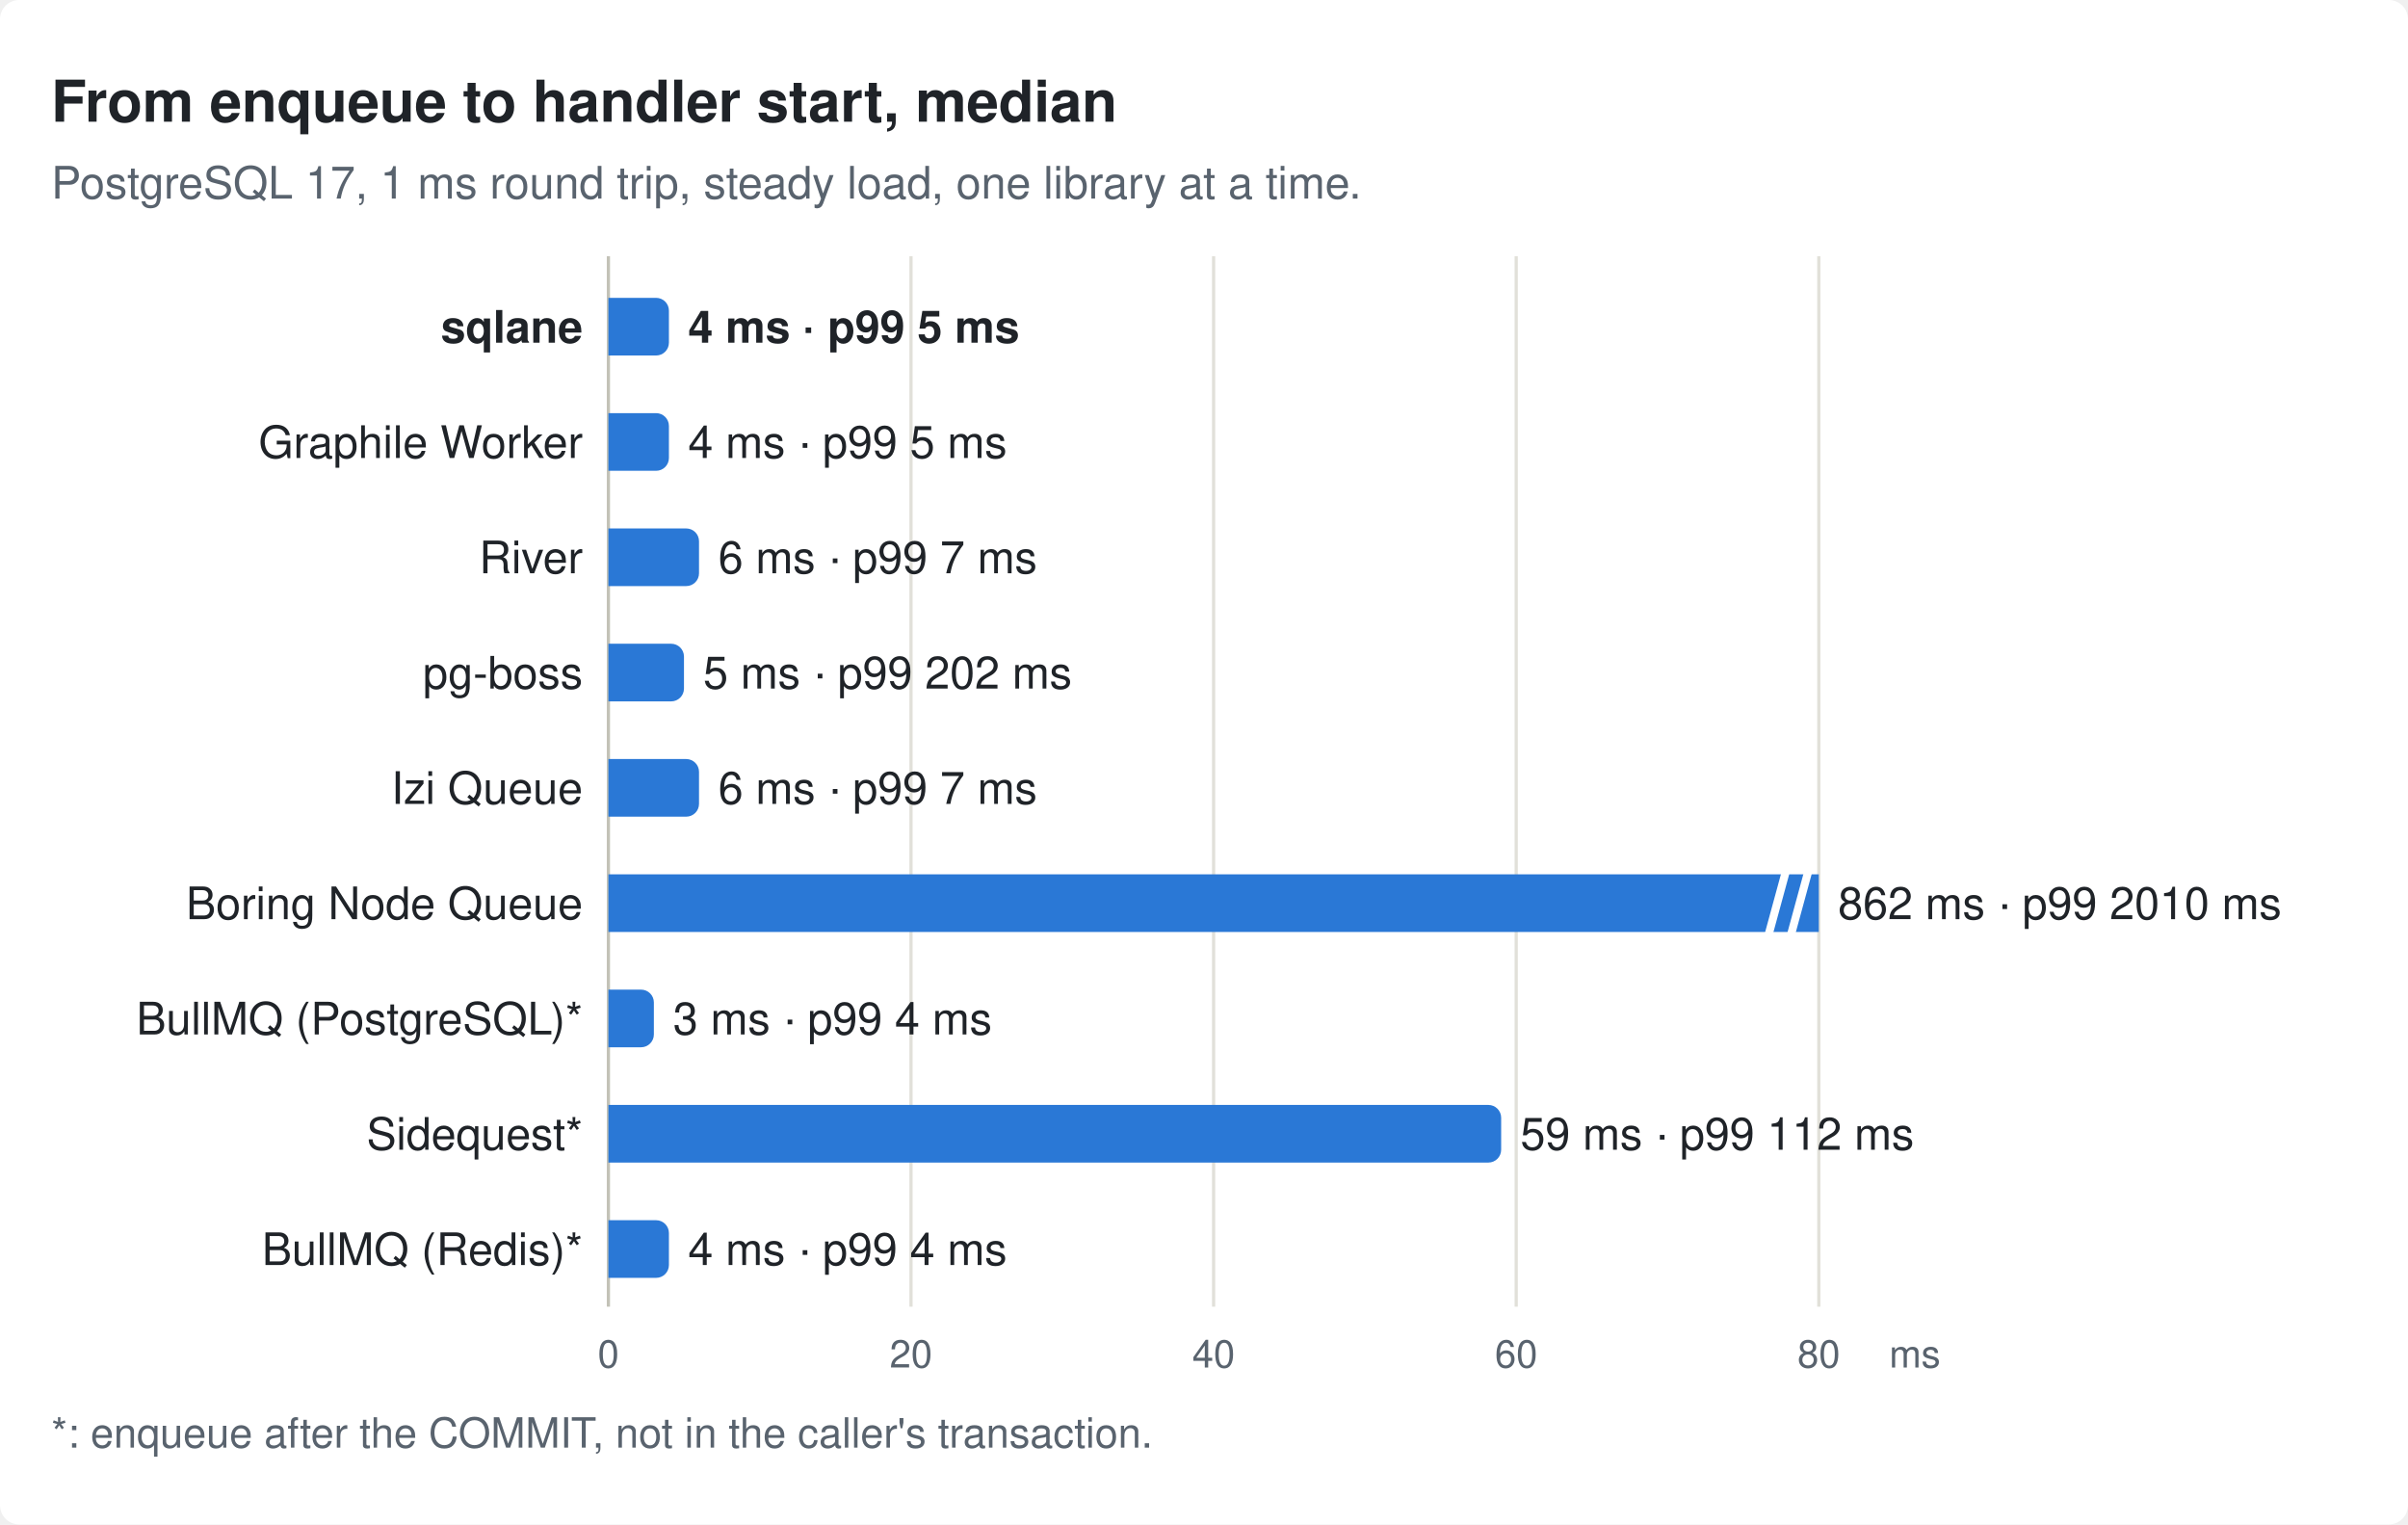
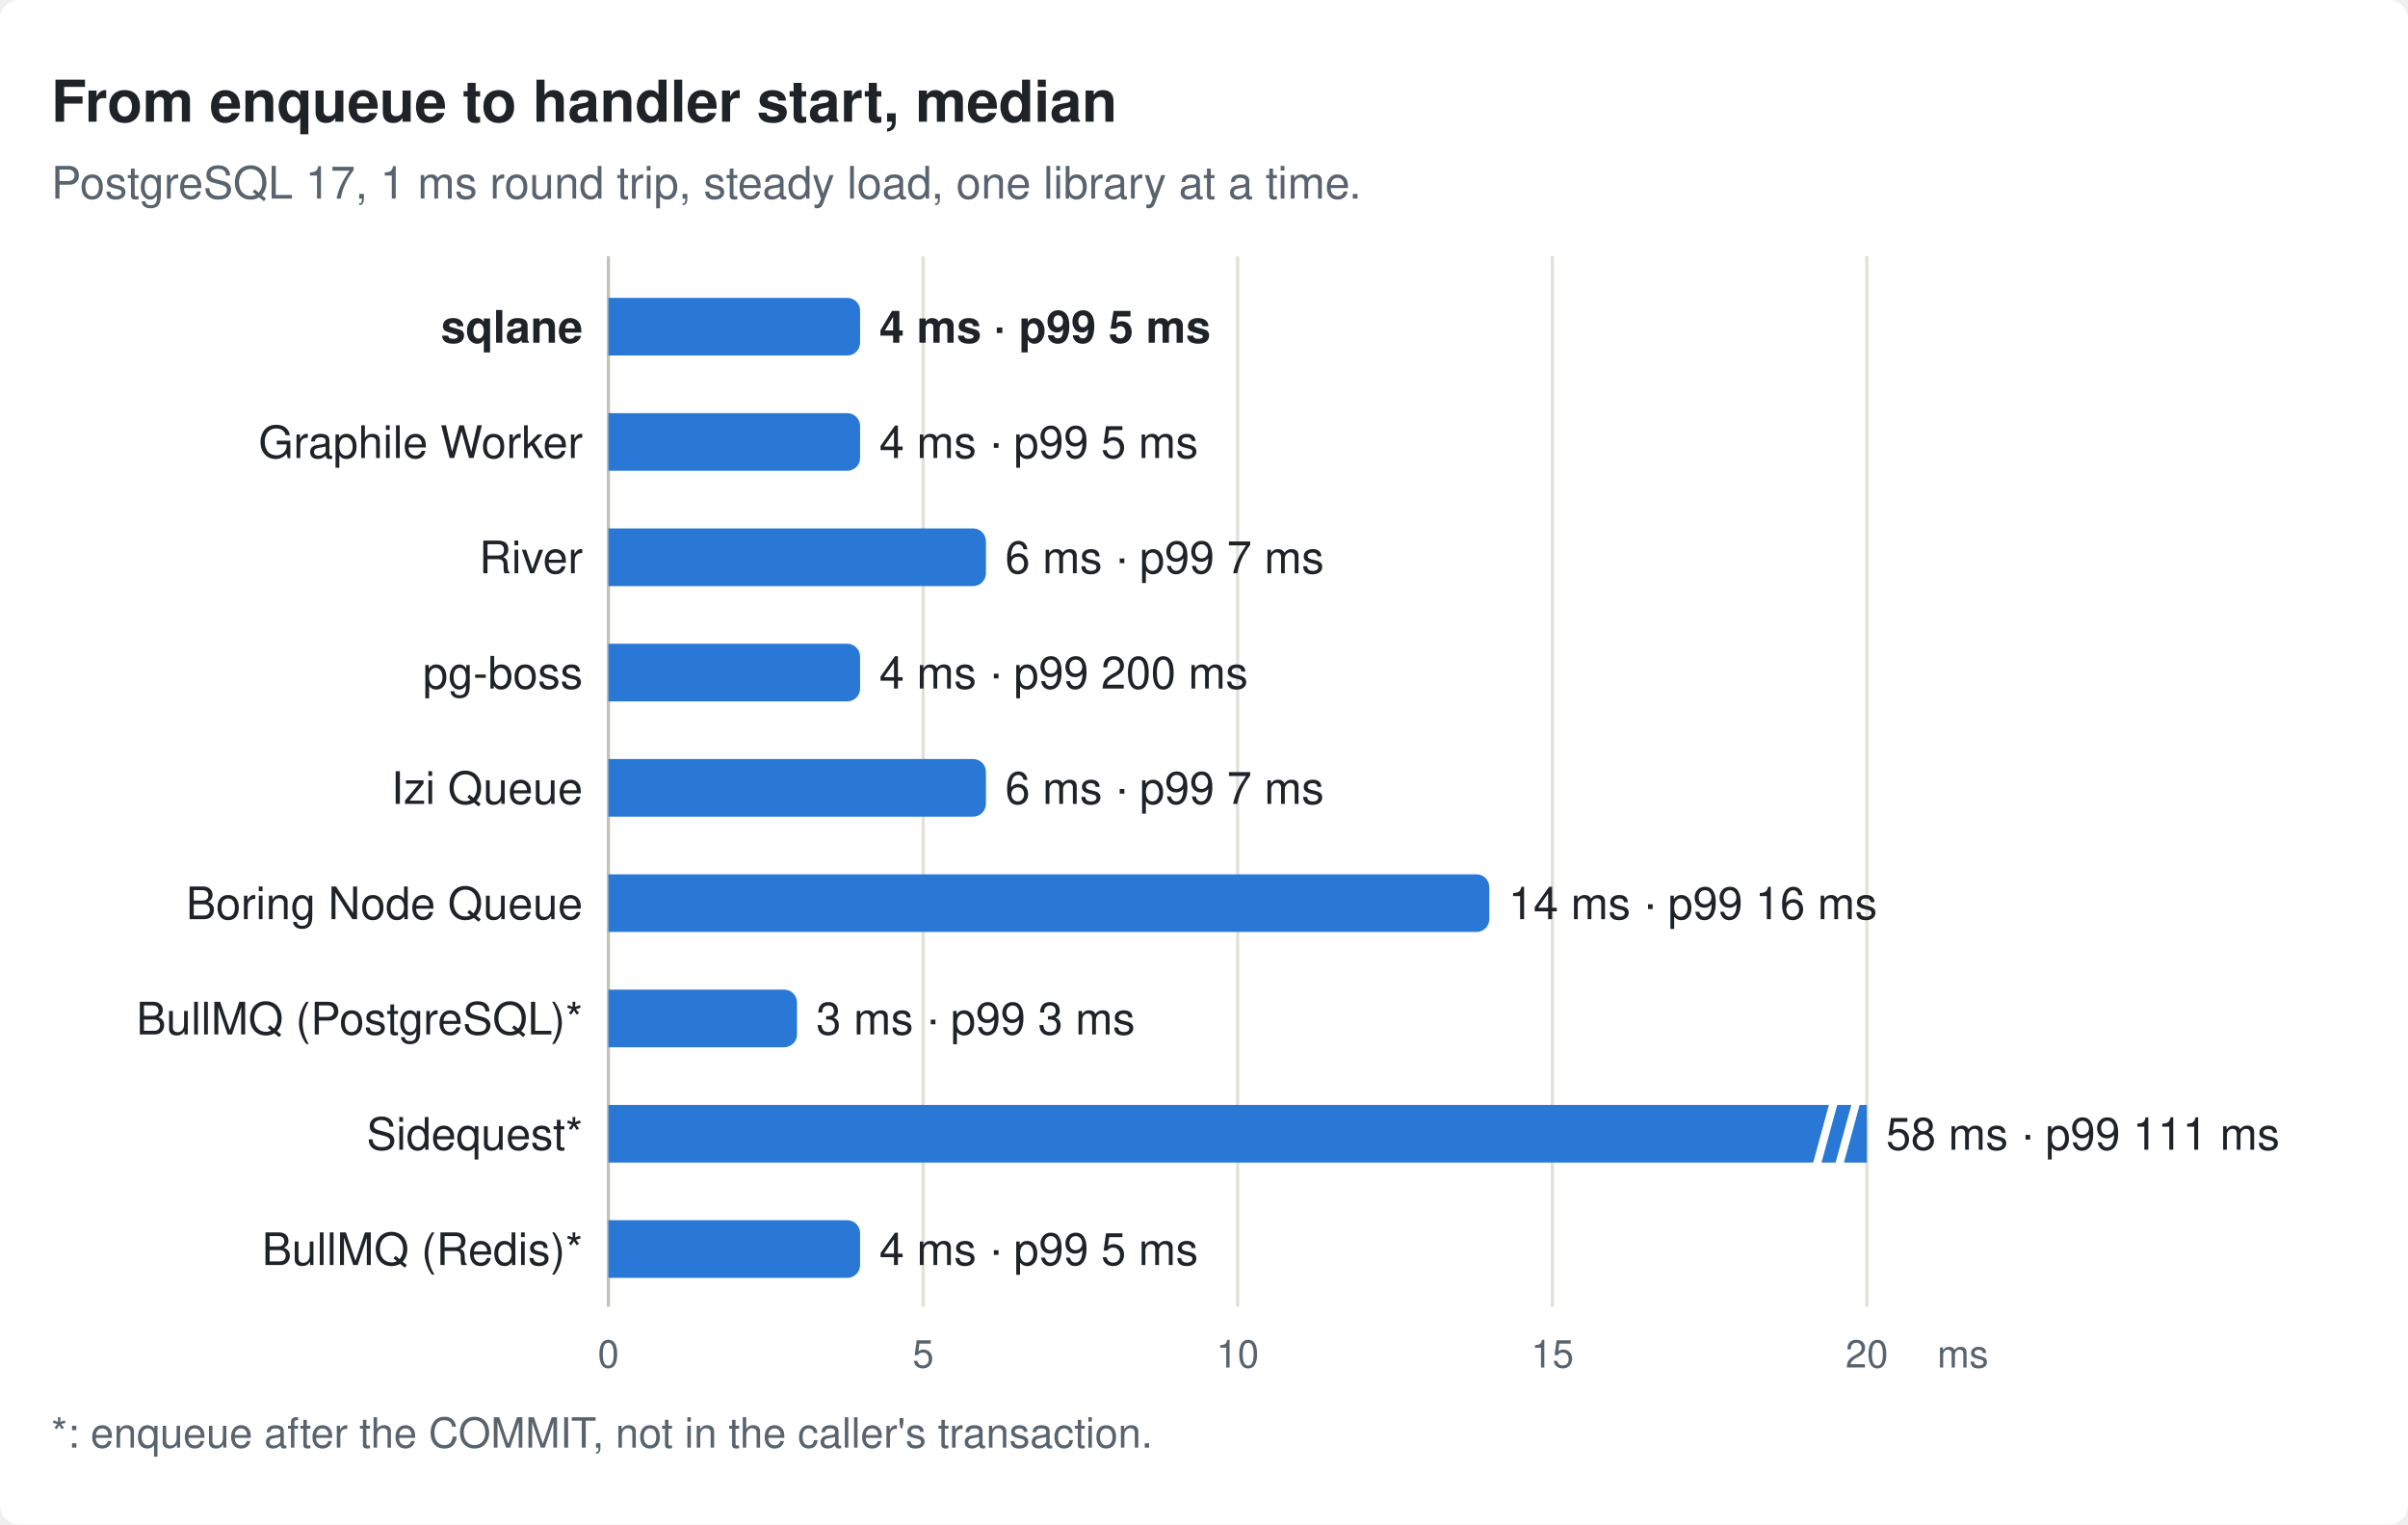
<svg xmlns="http://www.w3.org/2000/svg" width="752" height="476" viewBox="0 0 752 476" font-family="-apple-system, BlinkMacSystemFont, 'Segoe UI', Helvetica, Arial, sans-serif" role="img" aria-label="From enqueue to handler start, median">
  <rect width="752" height="476" rx="6" fill="#ffffff" />
  <g transform="translate(16 16)">
    <text x="0" y="22" font-size="18" font-weight="600" fill="#1f2328">From enqueue to handler start, median</text>
    <text x="0" y="46" font-size="14" fill="#59636e">PostgreSQL 17, 1 ms round trip, steady load, one library at a time.</text>
    <line x1="174.0" y1="64" x2="174.0" y2="392" stroke="#c3c2b7" />
    <text x="174.0" y="411" font-size="12" fill="#59636e" text-anchor="middle">0</text>
-     <line x1="268.5" y1="64" x2="268.5" y2="392" stroke="#e1e0d9" />
-     <text x="268.5" y="411" font-size="12" fill="#59636e" text-anchor="middle">20</text>
-     <line x1="363.0" y1="64" x2="363.0" y2="392" stroke="#e1e0d9" />
-     <text x="363.0" y="411" font-size="12" fill="#59636e" text-anchor="middle">40</text>
-     <line x1="457.5" y1="64" x2="457.5" y2="392" stroke="#e1e0d9" />
-     <text x="457.5" y="411" font-size="12" fill="#59636e" text-anchor="middle">60</text>
-     <line x1="552.0" y1="64" x2="552.0" y2="392" stroke="#e1e0d9" />
-     <text x="552.0" y="411" font-size="12" fill="#59636e" text-anchor="middle">80</text>
-     <text x="574" y="411" font-size="12" fill="#59636e">ms</text>
+     <line x1="272.3" y1="64" x2="272.3" y2="392" stroke="#e1e0d9" />
+     <text x="272.3" y="411" font-size="12" fill="#59636e" text-anchor="middle">5</text>
+     <line x1="370.5" y1="64" x2="370.5" y2="392" stroke="#e1e0d9" />
+     <text x="370.5" y="411" font-size="12" fill="#59636e" text-anchor="middle">10</text>
+     <line x1="468.8" y1="64" x2="468.8" y2="392" stroke="#e1e0d9" />
+     <text x="468.8" y="411" font-size="12" fill="#59636e" text-anchor="middle">15</text>
+     <line x1="567.0" y1="64" x2="567.0" y2="392" stroke="#e1e0d9" />
+     <text x="567.0" y="411" font-size="12" fill="#59636e" text-anchor="middle">20</text>
+     <text x="589" y="411" font-size="12" fill="#59636e">ms</text>
    <text x="0" y="436" font-size="13" fill="#59636e">*: enqueue after the COMMIT, not in the caller's transaction.</text>
    <text x="166" y="91" font-size="14" fill="#1f2328" text-anchor="end" font-weight="600">sqlane</text>
-     <path d="M174,77H188.9A4,4 0 0 1 192.9,81V91A4,4 0 0 1 188.9,95H174Z" fill="#2a78d6" />
-     <text x="198.9" y="91" font-size="14" fill="#1f2328" font-weight="600">4 ms · p99 5 ms</text>
+     <path d="M174,77H248.6A4,4 0 0 1 252.6,81V91A4,4 0 0 1 248.6,95H174Z" fill="#2a78d6" />
+     <text x="258.6" y="91" font-size="14" fill="#1f2328" font-weight="600">4 ms · p99 5 ms</text>
    <text x="166" y="127" font-size="14" fill="#1f2328" text-anchor="end">Graphile Worker</text>
-     <path d="M174,113H188.9A4,4 0 0 1 192.9,117V127A4,4 0 0 1 188.9,131H174Z" fill="#2a78d6" />
-     <text x="198.9" y="127" font-size="14" fill="#1f2328">4 ms · p99 5 ms</text>
+     <path d="M174,113H248.6A4,4 0 0 1 252.6,117V127A4,4 0 0 1 248.6,131H174Z" fill="#2a78d6" />
+     <text x="258.6" y="127" font-size="14" fill="#1f2328">4 ms · p99 5 ms</text>
    <text x="166" y="163" font-size="14" fill="#1f2328" text-anchor="end">River</text>
-     <path d="M174,149H198.3A4,4 0 0 1 202.3,153V163A4,4 0 0 1 198.3,167H174Z" fill="#2a78d6" />
-     <text x="208.3" y="163" font-size="14" fill="#1f2328">6 ms · p99 7 ms</text>
+     <path d="M174,149H287.9A4,4 0 0 1 291.9,153V163A4,4 0 0 1 287.9,167H174Z" fill="#2a78d6" />
+     <text x="297.9" y="163" font-size="14" fill="#1f2328">6 ms · p99 7 ms</text>
    <text x="166" y="199" font-size="14" fill="#1f2328" text-anchor="end">pg-boss</text>
-     <path d="M174,185H193.6A4,4 0 0 1 197.6,189V199A4,4 0 0 1 193.6,203H174Z" fill="#2a78d6" />
-     <text x="203.6" y="199" font-size="14" fill="#1f2328">5 ms · p99 202 ms</text>
+     <path d="M174,185H248.6A4,4 0 0 1 252.6,189V199A4,4 0 0 1 248.6,203H174Z" fill="#2a78d6" />
+     <text x="258.6" y="199" font-size="14" fill="#1f2328">4 ms · p99 200 ms</text>
    <text x="166" y="235" font-size="14" fill="#1f2328" text-anchor="end">Izi Queue</text>
-     <path d="M174,221H198.3A4,4 0 0 1 202.3,225V235A4,4 0 0 1 198.3,239H174Z" fill="#2a78d6" />
-     <text x="208.3" y="235" font-size="14" fill="#1f2328">6 ms · p99 7 ms</text>
+     <path d="M174,221H287.9A4,4 0 0 1 291.9,225V235A4,4 0 0 1 287.9,239H174Z" fill="#2a78d6" />
+     <text x="297.9" y="235" font-size="14" fill="#1f2328">6 ms · p99 7 ms</text>
    <text x="166" y="271" font-size="14" fill="#1f2328" text-anchor="end">Boring Node Queue</text>
-     <rect x="174" y="257" width="378.0" height="18" fill="#2a78d6" />
-     <path d="M536.0,277l6,-22" stroke="#ffffff" stroke-width="2.5" />
-     <path d="M543.0,277l6,-22" stroke="#ffffff" stroke-width="2.5" />
-     <text x="558.0" y="271" font-size="14" fill="#1f2328">862 ms · p99 2010 ms</text>
+     <path d="M174,257H445.1A4,4 0 0 1 449.1,261V271A4,4 0 0 1 445.1,275H174Z" fill="#2a78d6" />
+     <text x="455.1" y="271" font-size="14" fill="#1f2328">14 ms · p99 16 ms</text>
    <text x="166" y="307" font-size="14" fill="#1f2328" text-anchor="end">BullMQ (PostgreSQL)*</text>
-     <path d="M174,293H184.2A4,4 0 0 1 188.2,297V307A4,4 0 0 1 184.2,311H174Z" fill="#2a78d6" />
-     <text x="194.2" y="307" font-size="14" fill="#1f2328">3 ms · p99 4 ms</text>
+     <path d="M174,293H228.9A4,4 0 0 1 232.9,297V307A4,4 0 0 1 228.9,311H174Z" fill="#2a78d6" />
+     <text x="238.9" y="307" font-size="14" fill="#1f2328">3 ms · p99 3 ms</text>
    <text x="166" y="343" font-size="14" fill="#1f2328" text-anchor="end">Sidequest*</text>
-     <path d="M174,329H448.8A4,4 0 0 1 452.8,333V343A4,4 0 0 1 448.8,347H174Z" fill="#2a78d6" />
-     <text x="458.8" y="343" font-size="14" fill="#1f2328">59 ms · p99 112 ms</text>
+     <rect x="174" y="329" width="393.0" height="18" fill="#2a78d6" />
+     <path d="M551.0,349l6,-22" stroke="#ffffff" stroke-width="2.5" />
+     <path d="M558.0,349l6,-22" stroke="#ffffff" stroke-width="2.5" />
+     <text x="573.0" y="343" font-size="14" fill="#1f2328">58 ms · p99 111 ms</text>
    <text x="166" y="379" font-size="14" fill="#1f2328" text-anchor="end">BullMQ (Redis)*</text>
-     <path d="M174,365H188.9A4,4 0 0 1 192.9,369V379A4,4 0 0 1 188.9,383H174Z" fill="#2a78d6" />
-     <text x="198.9" y="379" font-size="14" fill="#1f2328">4 ms · p99 4 ms</text>
+     <path d="M174,365H248.6A4,4 0 0 1 252.6,369V379A4,4 0 0 1 248.6,383H174Z" fill="#2a78d6" />
+     <text x="258.6" y="379" font-size="14" fill="#1f2328">4 ms · p99 5 ms</text>
  </g>
</svg>
